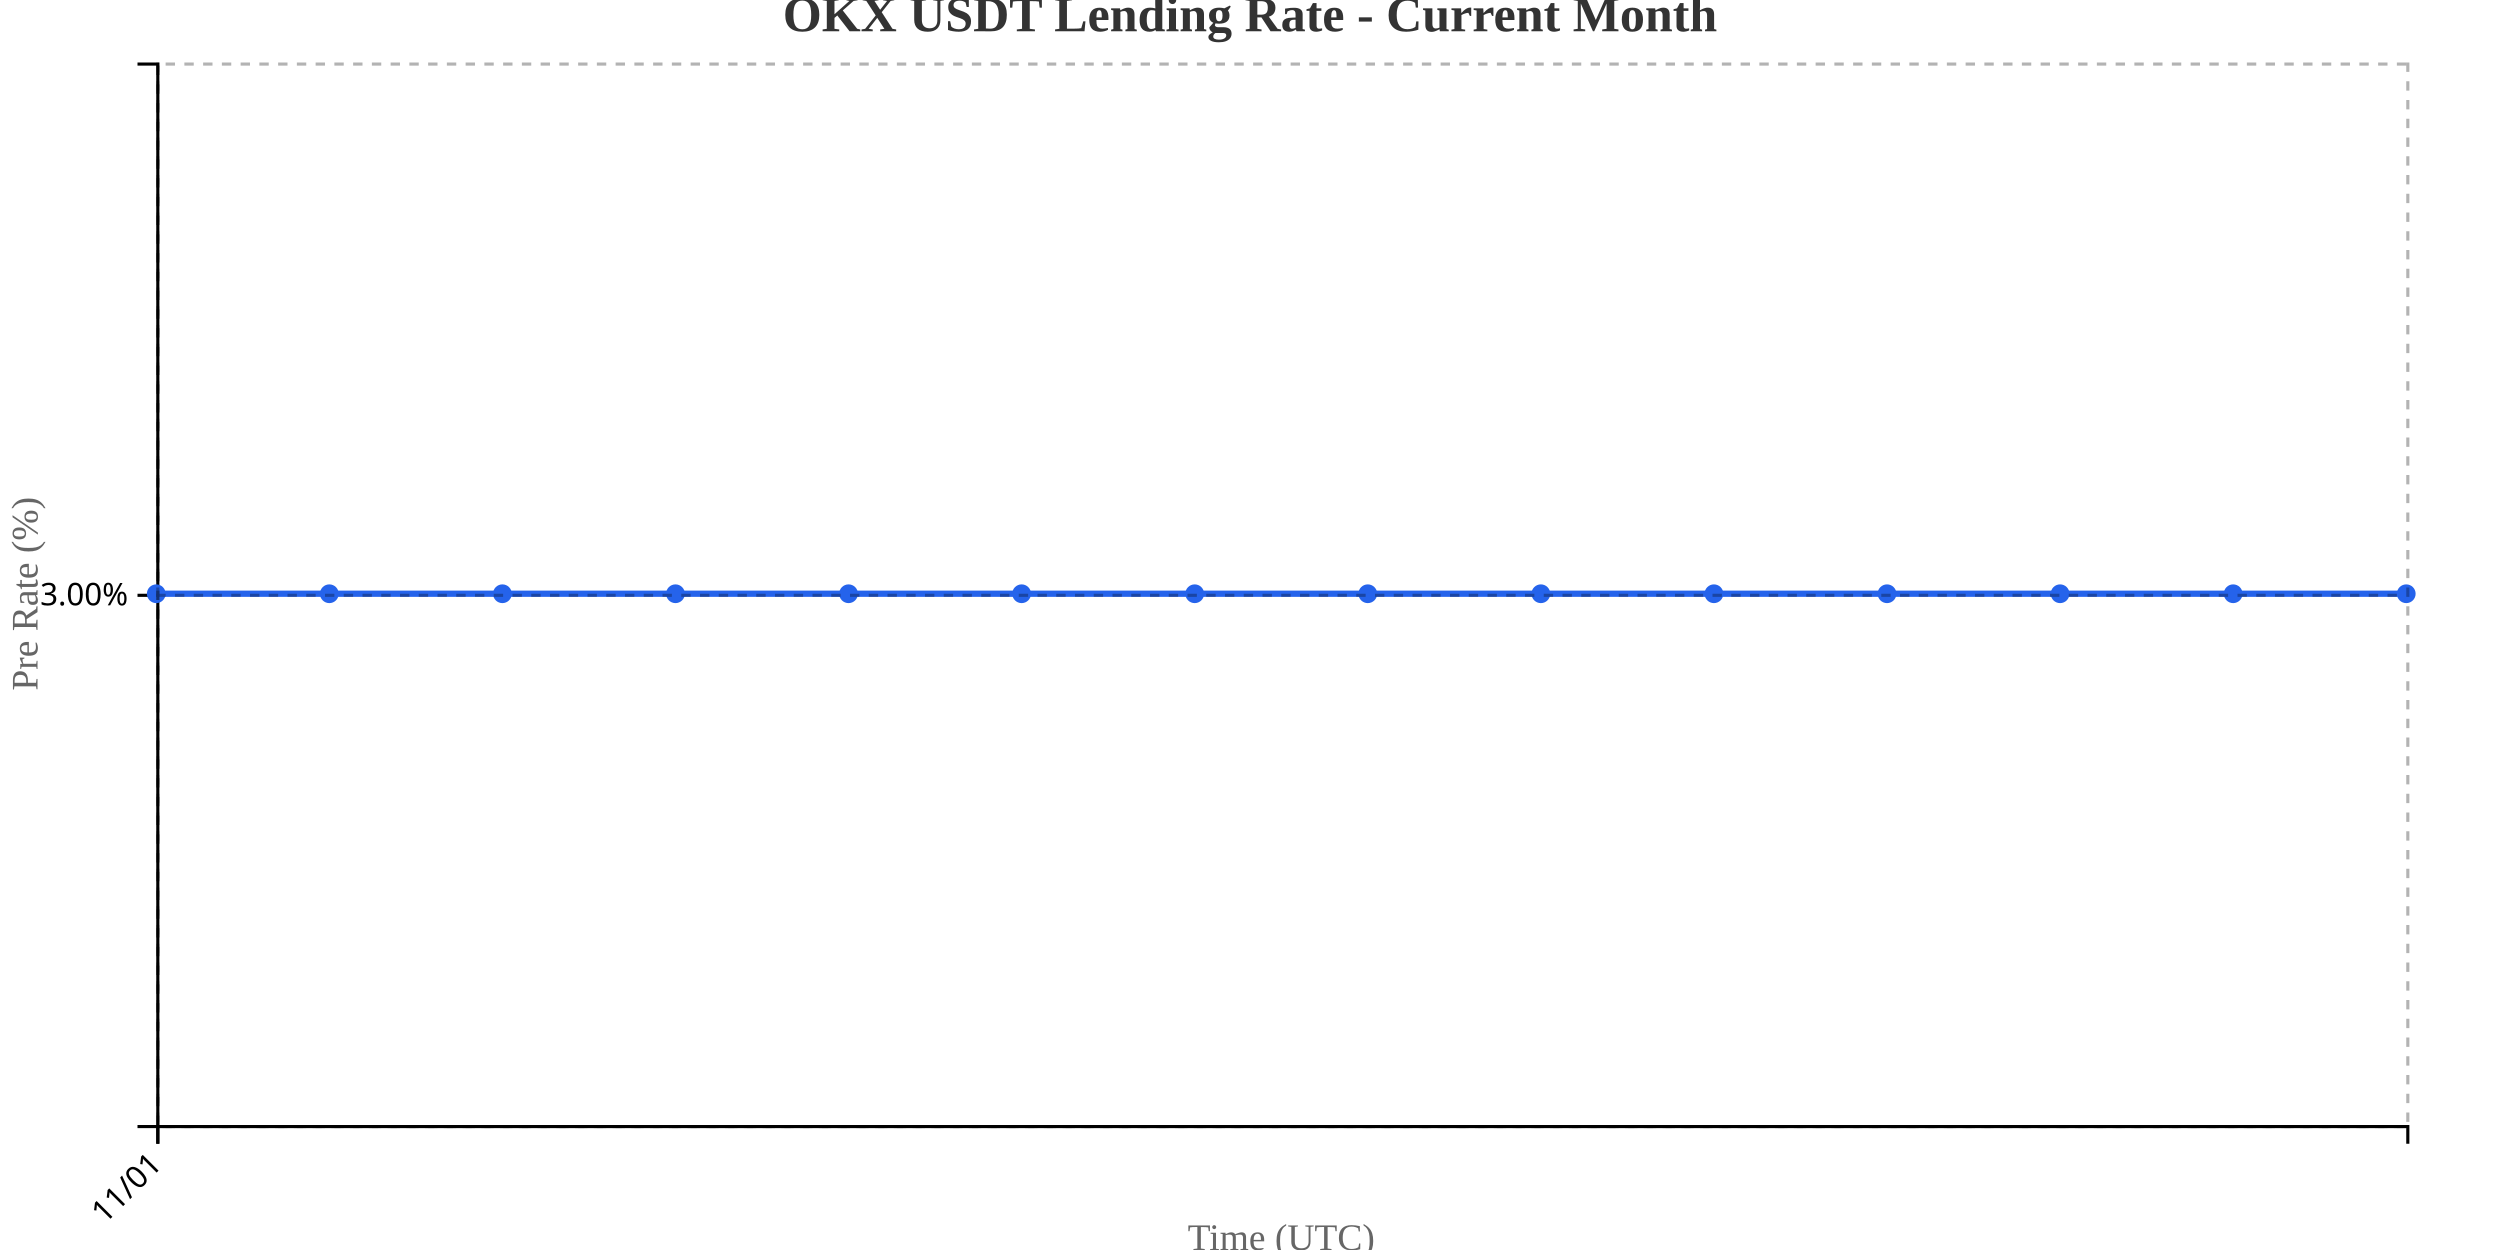
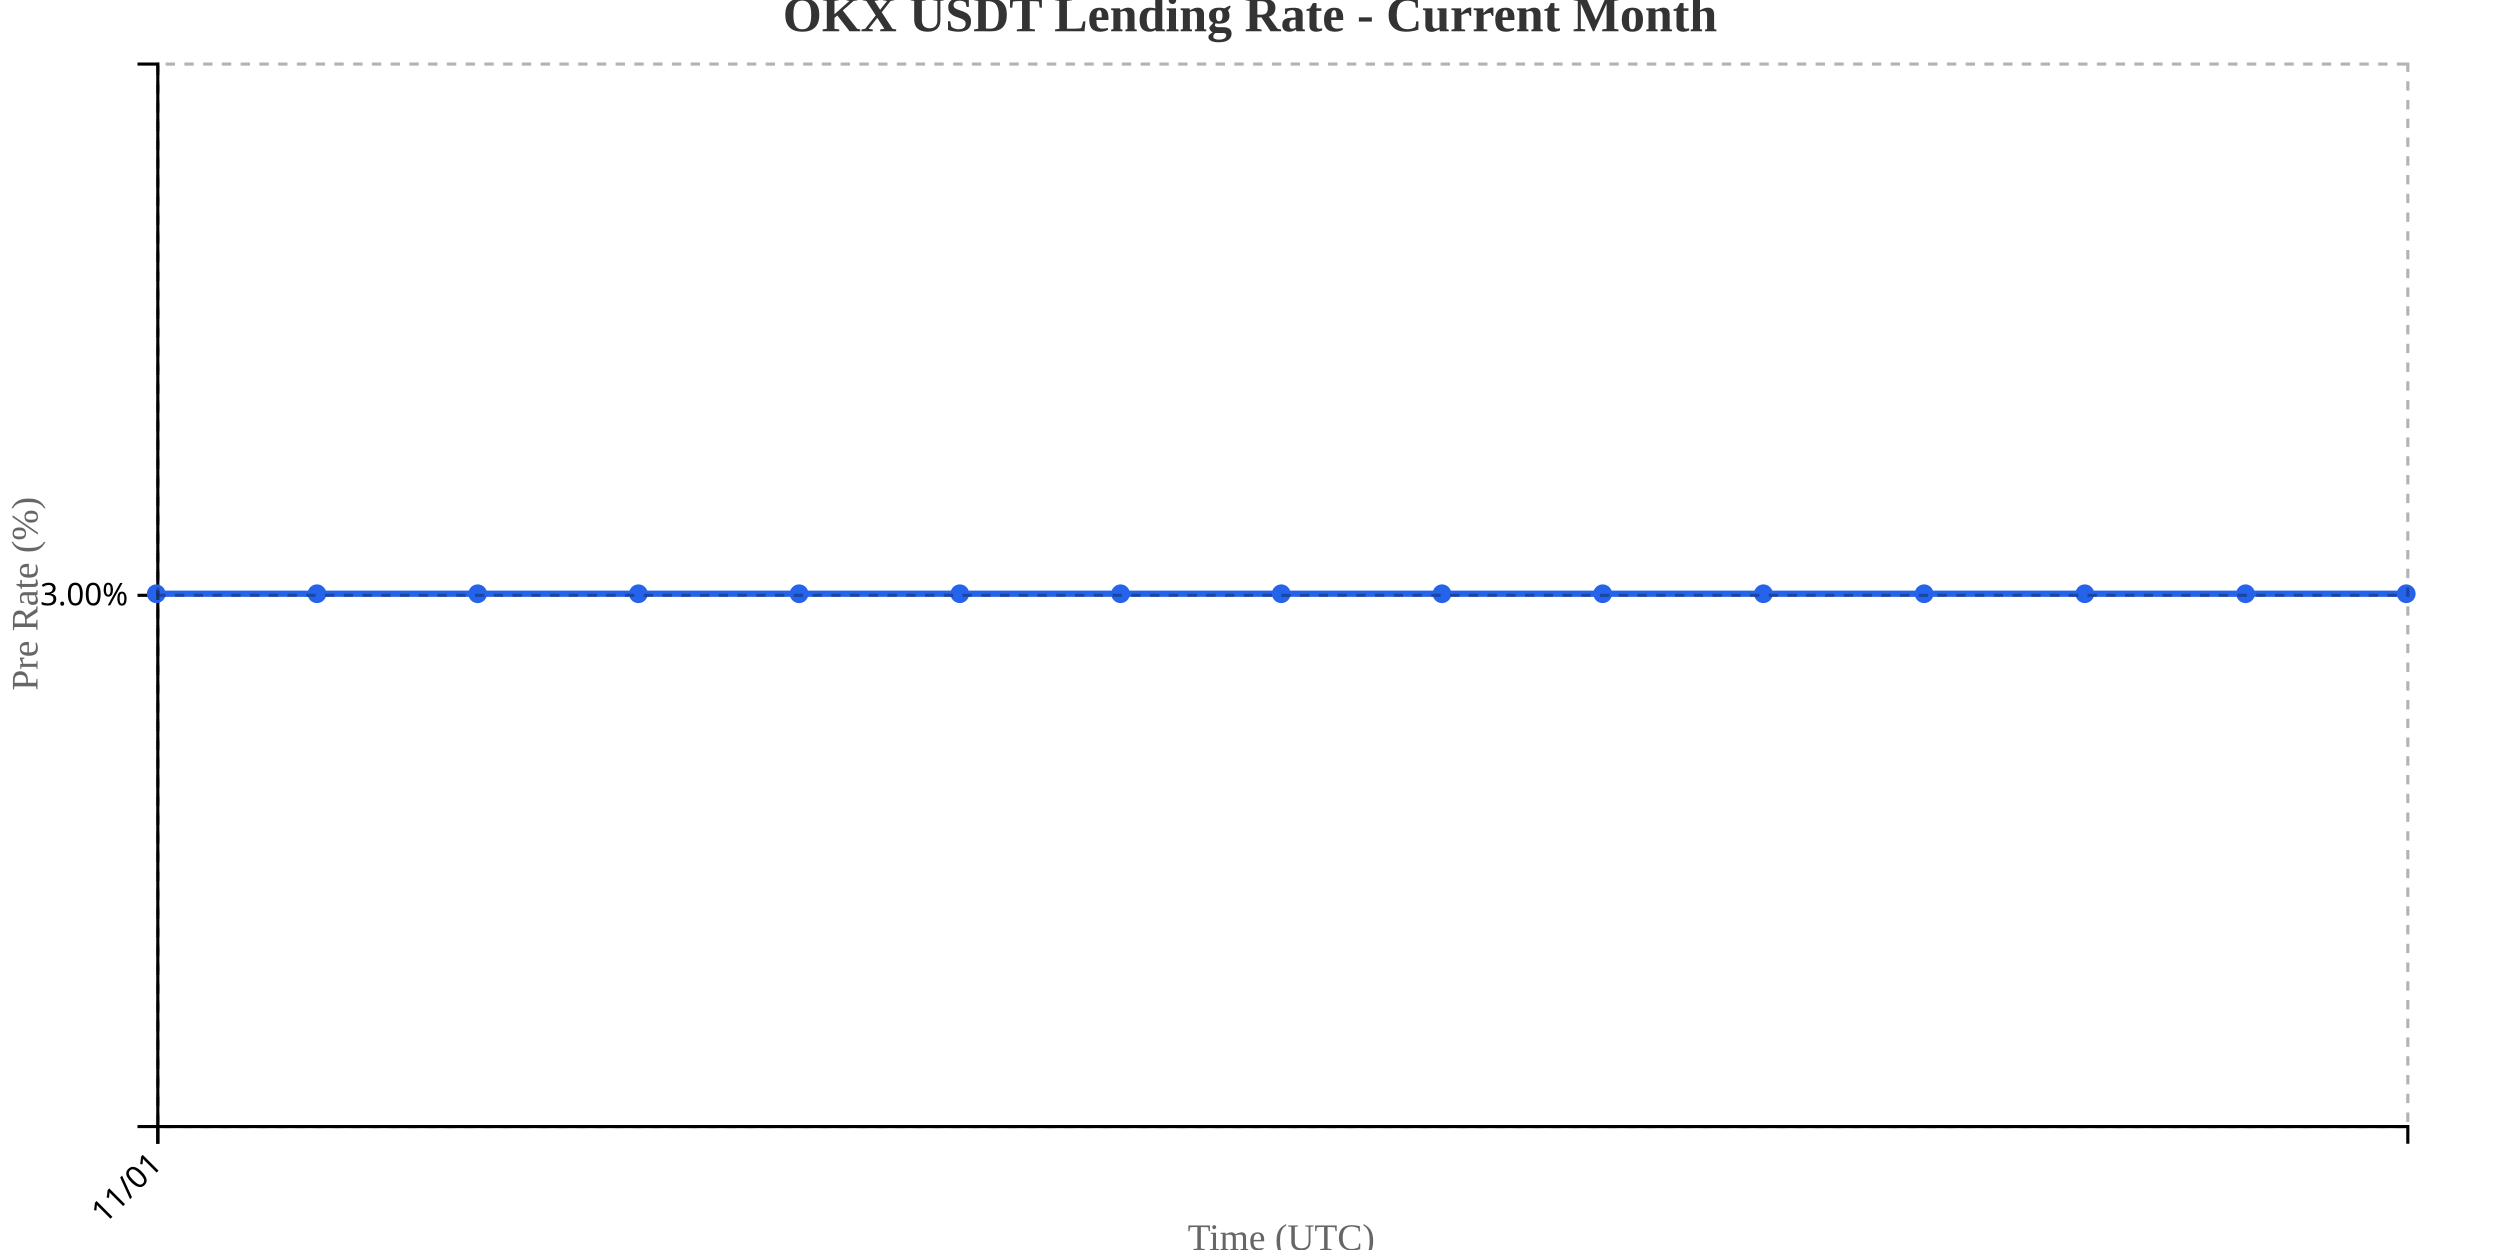
<svg xmlns="http://www.w3.org/2000/svg" width="800" height="400">
  <g transform="translate(50,20)">
    <g transform="translate(0,340)" fill="none" font-size="10" font-family="sans-serif" text-anchor="middle">
      <path class="domain" stroke="currentColor" d="M0.5,6V0.5H720.5V6" />
      <g class="tick" opacity="1" transform="translate(0.5,0)">
        <line stroke="currentColor" y2="6" />
        <text fill="currentColor" y="9" dy=".15em" style="text-anchor: end;" dx="-.8em" transform="rotate(-45)">11/01</text>
      </g>
    </g>
    <g fill="none" font-size="10" font-family="sans-serif" text-anchor="end">
      <path class="domain" stroke="currentColor" d="M-6,340.5H0.5V0.5H-6" />
      <g class="tick" opacity="1" transform="translate(0,170.5)">
        <line stroke="currentColor" x2="-6" />
        <text fill="currentColor" x="-9" dy="0.32em">3.00%</text>
      </g>
    </g>
    <text transform="rotate(-90)" y="-50" x="-170" dy="1em" style="text-anchor: middle; font-size: 12px; fill: #666;">Pre Rate (%)</text>
    <text transform="translate(360, 380)" style="text-anchor: middle; font-size: 12px; fill: #666;">Time (UTC)</text>
-     <path fill="none" stroke="#2563eb" stroke-width="2" d="M0,170C18.462,170,36.923,170,55.385,170C73.846,170,92.308,170,110.769,170C129.231,170,147.692,170,166.154,170C184.615,170,203.077,170,221.538,170C240,170,258.462,170,276.923,170C295.385,170,313.846,170,332.308,170C350.769,170,369.231,170,387.692,170C406.154,170,424.615,170,443.077,170C461.538,170,480,170,498.462,170C516.923,170,535.385,170,553.846,170C572.308,170,590.769,170,609.231,170C627.692,170,646.154,170,664.615,170C683.077,170,701.538,170,720,170" />
+     <path fill="none" stroke="#2563eb" stroke-width="2" d="M0,170C17.143,170,34.286,170,51.429,170C68.571,170,85.714,170,102.857,170C120,170,137.143,170,154.286,170C171.429,170,188.571,170,205.714,170C222.857,170,240,170,257.143,170C274.286,170,291.429,170,308.571,170C325.714,170,342.857,170,360,170C377.143,170,394.286,170,411.429,170C428.571,170,445.714,170,462.857,170C480,170,497.143,170,514.286,170C531.429,170,548.571,170,565.714,170C582.857,170,600,170,617.143,170C634.286,170,651.429,170,668.571,170C685.714,170,702.857,170,720,170" />
    <circle class="dot" cx="0" cy="170" r="3" fill="#2563eb" />
-     <circle class="dot" cx="55.385" cy="170" r="3" fill="#2563eb" />
-     <circle class="dot" cx="110.769" cy="170" r="3" fill="#2563eb" />
-     <circle class="dot" cx="166.154" cy="170" r="3" fill="#2563eb" />
-     <circle class="dot" cx="221.538" cy="170" r="3" fill="#2563eb" />
-     <circle class="dot" cx="276.923" cy="170" r="3" fill="#2563eb" />
-     <circle class="dot" cx="332.308" cy="170" r="3" fill="#2563eb" />
-     <circle class="dot" cx="387.692" cy="170" r="3" fill="#2563eb" />
-     <circle class="dot" cx="443.077" cy="170" r="3" fill="#2563eb" />
-     <circle class="dot" cx="498.462" cy="170" r="3" fill="#2563eb" />
-     <circle class="dot" cx="553.846" cy="170" r="3" fill="#2563eb" />
-     <circle class="dot" cx="609.231" cy="170" r="3" fill="#2563eb" />
-     <circle class="dot" cx="664.615" cy="170" r="3" fill="#2563eb" />
+     <circle class="dot" cx="51.429" cy="170" r="3" fill="#2563eb" />
+     <circle class="dot" cx="102.857" cy="170" r="3" fill="#2563eb" />
+     <circle class="dot" cx="154.286" cy="170" r="3" fill="#2563eb" />
+     <circle class="dot" cx="205.714" cy="170" r="3" fill="#2563eb" />
+     <circle class="dot" cx="257.143" cy="170" r="3" fill="#2563eb" />
+     <circle class="dot" cx="308.571" cy="170" r="3" fill="#2563eb" />
+     <circle class="dot" cx="360" cy="170" r="3" fill="#2563eb" />
+     <circle class="dot" cx="411.429" cy="170" r="3" fill="#2563eb" />
+     <circle class="dot" cx="462.857" cy="170" r="3" fill="#2563eb" />
+     <circle class="dot" cx="514.286" cy="170" r="3" fill="#2563eb" />
+     <circle class="dot" cx="565.714" cy="170" r="3" fill="#2563eb" />
+     <circle class="dot" cx="617.143" cy="170" r="3" fill="#2563eb" />
+     <circle class="dot" cx="668.571" cy="170" r="3" fill="#2563eb" />
    <circle class="dot" cx="720" cy="170" r="3" fill="#2563eb" />
    <g class="grid" transform="translate(0,340)" fill="none" font-size="10" font-family="sans-serif" text-anchor="middle" style="stroke-dasharray: 3,3; opacity: 0.3;">
      <path class="domain" stroke="currentColor" d="M0.5,-340V0.5H720.5V-340" />
      <g class="tick" opacity="1" transform="translate(0.5,0)">
        <line stroke="currentColor" y2="-340" />
        <text fill="currentColor" y="3" dy="0.71em" />
      </g>
    </g>
    <g class="grid" fill="none" font-size="10" font-family="sans-serif" text-anchor="end" style="stroke-dasharray: 3,3; opacity: 0.3;">
      <path class="domain" stroke="currentColor" d="M720,340.5H0.5V0.5H720" />
      <g class="tick" opacity="1" transform="translate(0,170.5)">
        <line stroke="currentColor" x2="720" />
        <text fill="currentColor" x="-3" dy="0.32em" />
      </g>
    </g>
  </g>
  <text x="400" y="10" text-anchor="middle" style="font-size: 16px; font-weight: bold; fill: #333;">OKX USDT Lending Rate - Current Month</text>
</svg>
